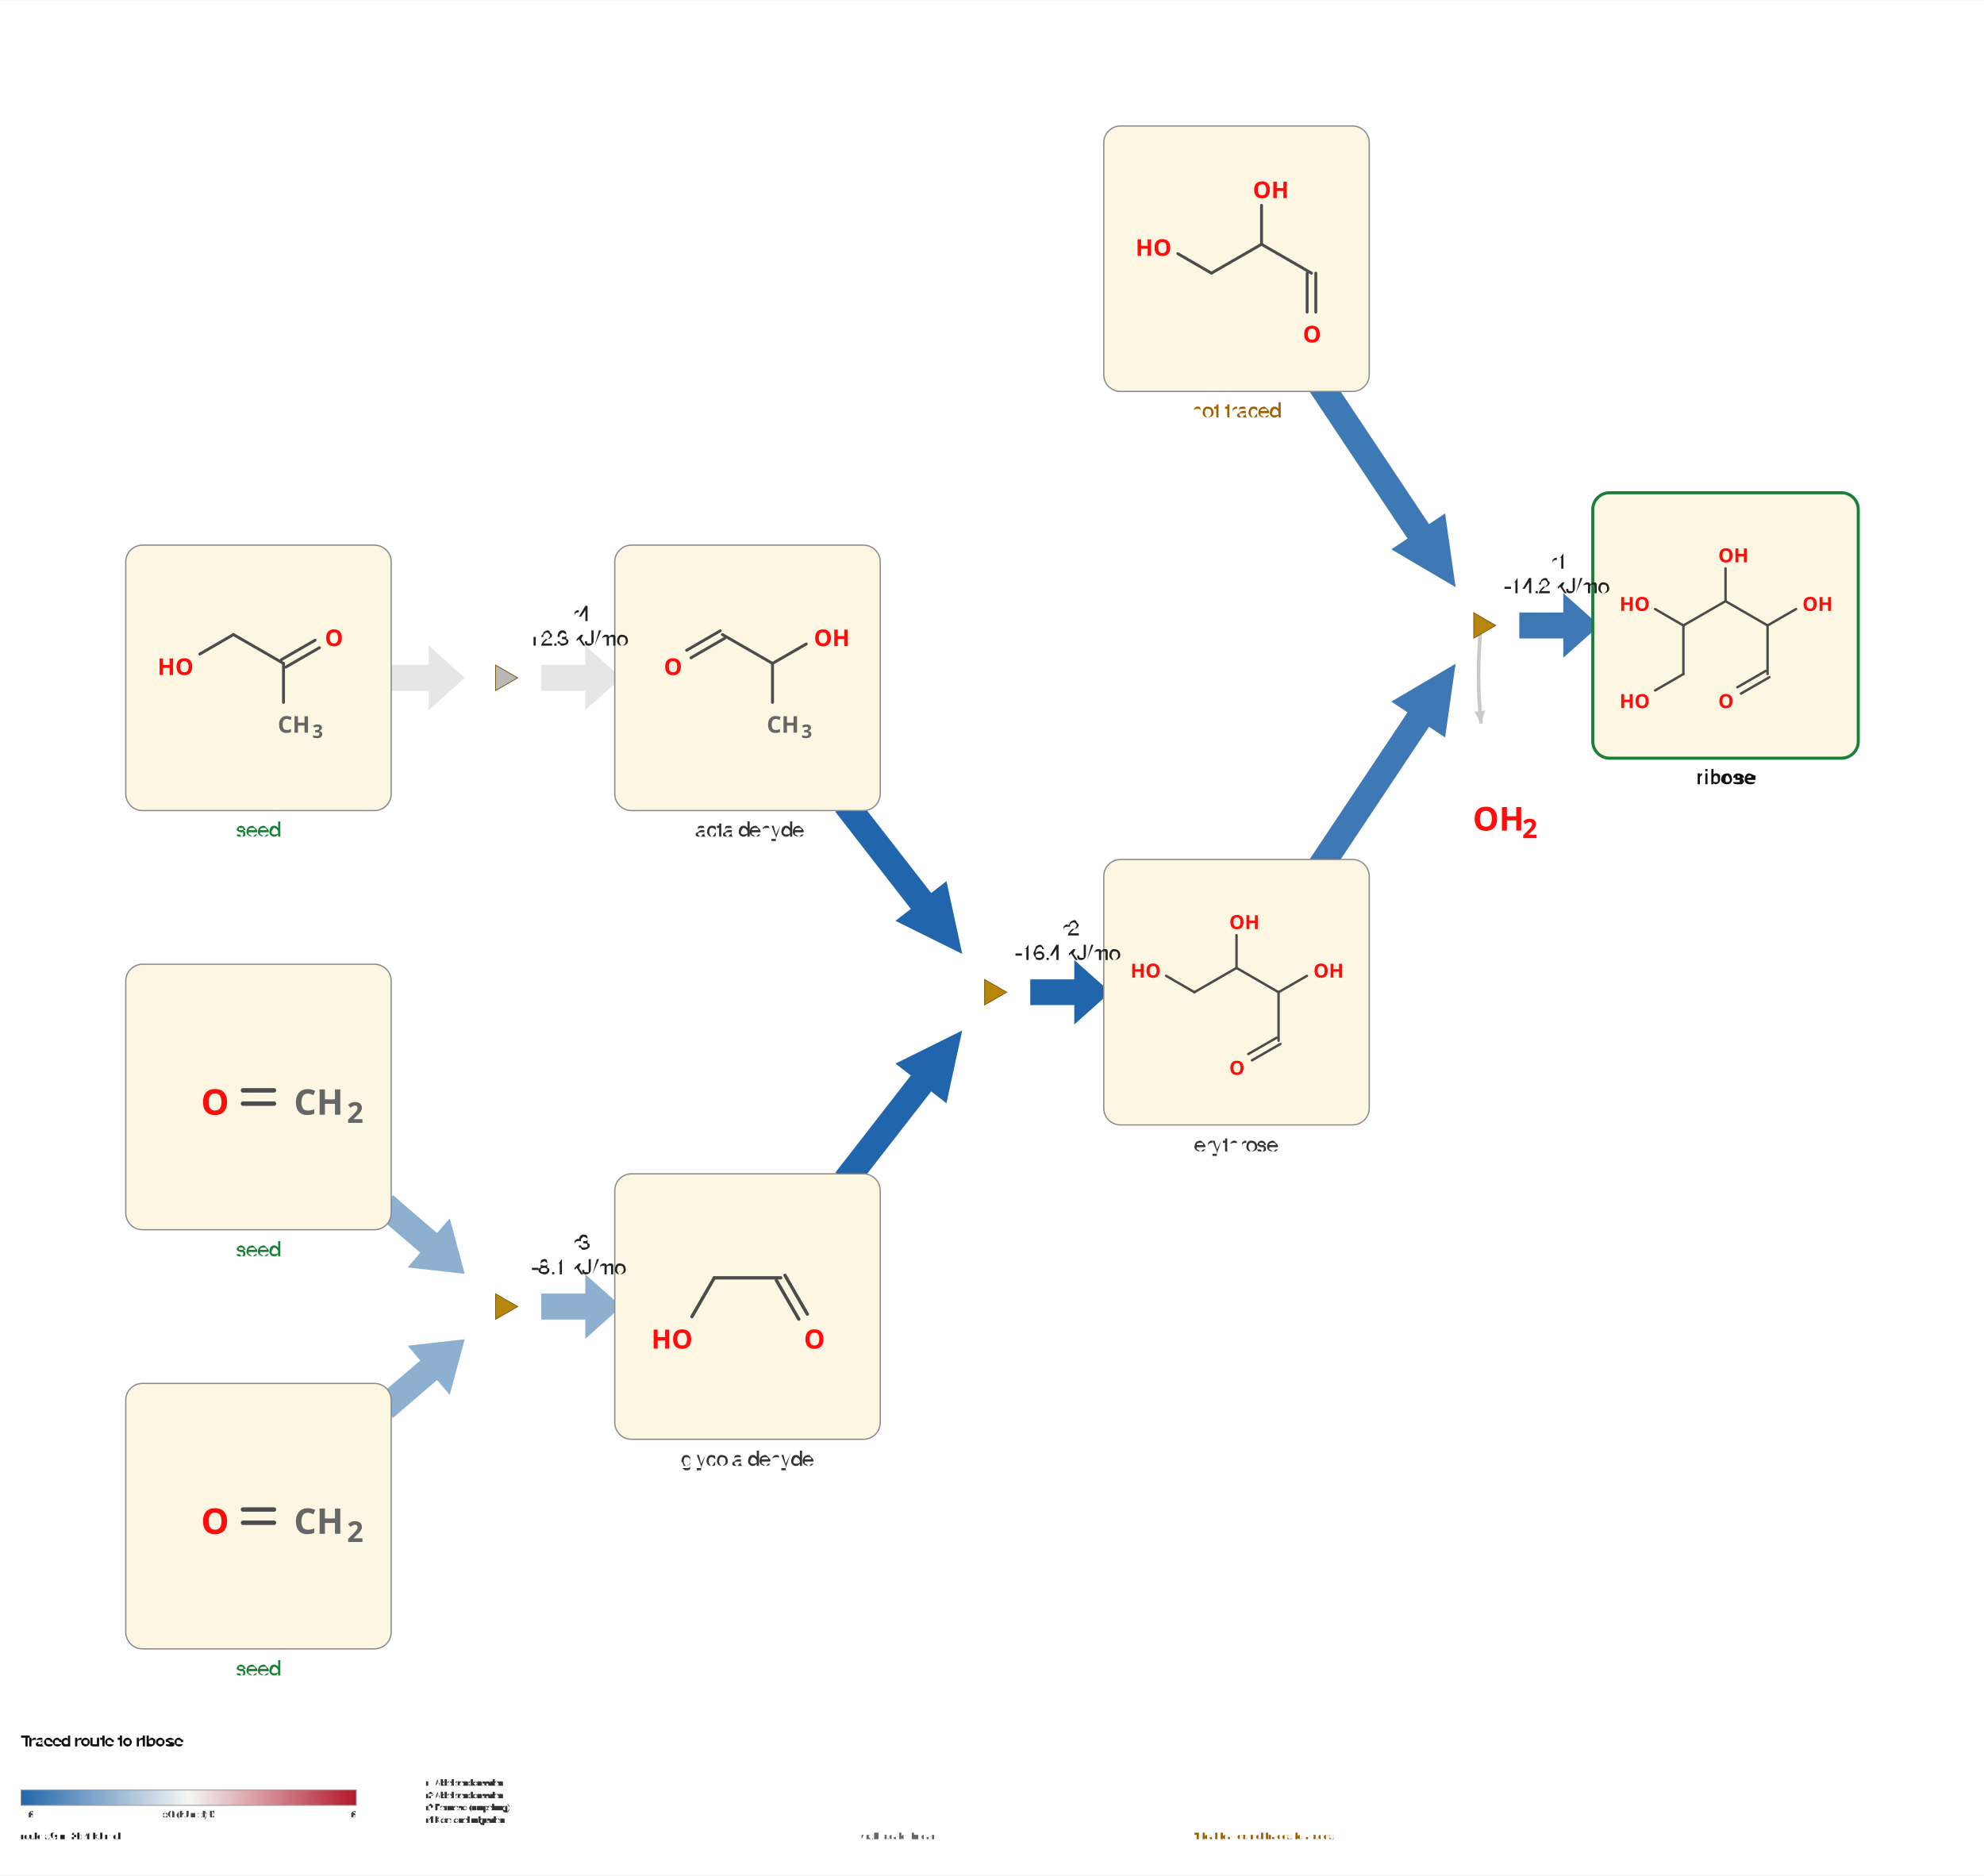
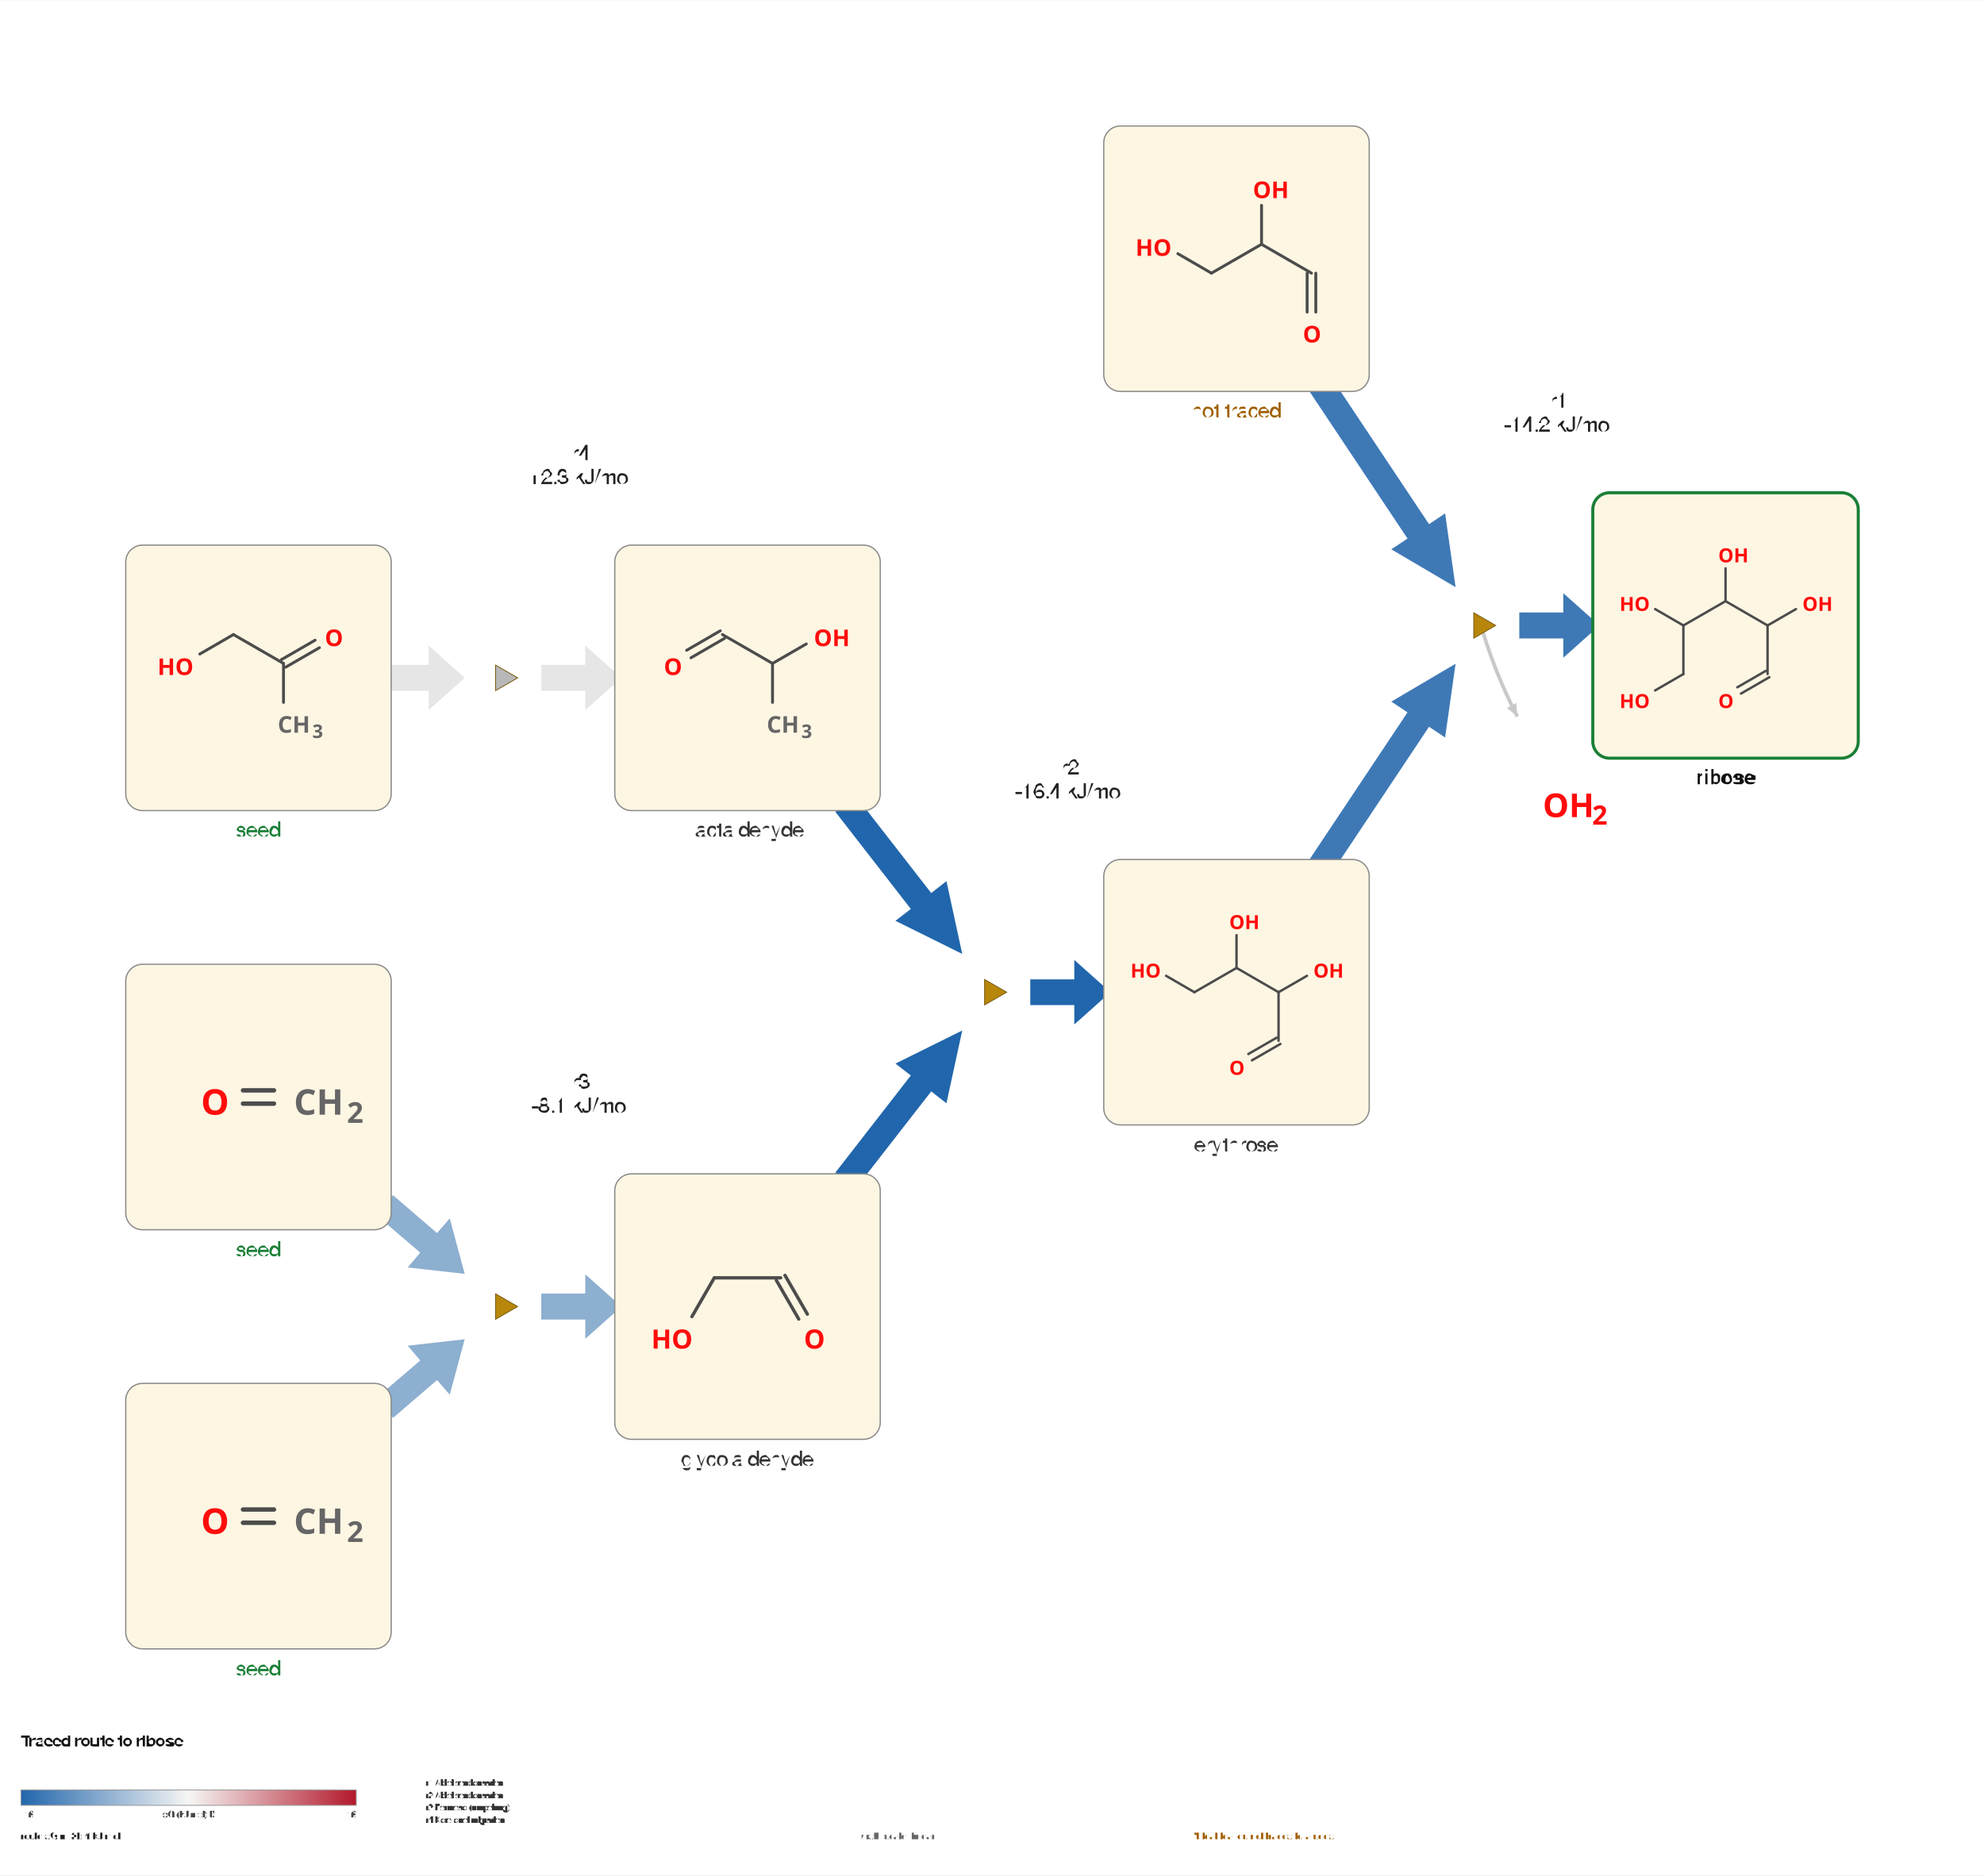
<svg xmlns="http://www.w3.org/2000/svg" width="1207" height="1141" viewBox="0 0 1207.00 1140.70">
  <rect width="100%" height="100%" fill="white" />
  <g transform="scale(85) translate(12.35,10.85)">
    <text x="-12.2" y="1.65" font-family="Helvetica, Arial, sans-serif" font-size="0.11" text-anchor="start" fill="#111" font-weight="bold">Traced route to ribose</text>
    <defs>
      <linearGradient id="dgbar">
        <stop offset="0.00" stop-color="#2166ac" />
        <stop offset="0.10" stop-color="#4c83ba" />
        <stop offset="0.20" stop-color="#76a0c9" />
        <stop offset="0.30" stop-color="#a1bcd7" />
        <stop offset="0.40" stop-color="#cbd9e6" />
        <stop offset="0.50" stop-color="#f6f6f4" />
        <stop offset="0.60" stop-color="#e8cacc" />
        <stop offset="0.70" stop-color="#db9da4" />
        <stop offset="0.80" stop-color="#cd717b" />
        <stop offset="0.90" stop-color="#c04453" />
        <stop offset="1.00" stop-color="#b2182b" />
      </linearGradient>
    </defs>
    <rect x="-12.2" y="1.96" width="2.4" height="0.11" fill="url(#dgbar)" stroke="#999" stroke-width="0.006" />
    <text x="-12.2" y="2.16" font-family="Helvetica, Arial, sans-serif" font-size="0.062" text-anchor="start" fill="#444" font-weight="normal">-16</text>
    <text x="-11" y="2.16" font-family="Helvetica, Arial, sans-serif" font-size="0.062" text-anchor="middle" fill="#444" font-weight="normal">dG (kJ/mol)   0</text>
    <text x="-9.8" y="2.16" font-family="Helvetica, Arial, sans-serif" font-size="0.062" text-anchor="end" fill="#444" font-weight="normal">+16</text>
    <text x="-9.3" y="1.93" font-family="Helvetica, Arial, sans-serif" font-size="0.058" text-anchor="start" fill="#333" font-weight="normal">r1  Aldol condensation</text>
    <text x="-9.3" y="2.018" font-family="Helvetica, Arial, sans-serif" font-size="0.058" text-anchor="start" fill="#333" font-weight="normal">r2  Aldol condensation</text>
    <text x="-9.3" y="2.106" font-family="Helvetica, Arial, sans-serif" font-size="0.058" text-anchor="start" fill="#333" font-weight="normal">r3  Formose (umpolung)</text>
    <text x="-9.3" y="2.194" font-family="Helvetica, Arial, sans-serif" font-size="0.058" text-anchor="start" fill="#333" font-weight="normal">r4  Keto-enol migration</text>
    <text x="-12.2" y="2.31" font-family="Helvetica, Arial, sans-serif" font-size="0.068" text-anchor="start" fill="#222" font-weight="normal">route dG = -36.4 kJ/mol</text>
    <text x="-6.2" y="2.31" font-family="Helvetica, Arial, sans-serif" font-size="0.068" text-anchor="start" fill="#666" font-weight="normal">width scale: linear</text>
    <text x="-3.8" y="2.31" font-family="Helvetica, Arial, sans-serif" font-size="0.068" text-anchor="start" fill="#a06000" font-weight="normal">1 leaf/leaves not traced to a seed</text>
    <path d="M-2.821,-4.601 L-2.122,-5.65 L-2.007,-5.573 L-1.932,-6.101 L-2.392,-5.83 L-2.276,-5.753 L-2.975,-4.704 Z" fill="#3e79b6" opacity="1.0" />
    <path d="M-2.975,-8.046 L-2.276,-6.997 L-2.392,-6.92 L-1.932,-6.649 L-2.007,-7.177 L-2.122,-7.1 L-2.821,-8.149 Z" fill="#3e79b6" opacity="1.0" />
    <path d="M-1.476,-6.282 L-1.161,-6.282 L-1.161,-6.144 L-0.902,-6.375 L-1.161,-6.606 L-1.161,-6.468 L-1.476,-6.468 Z" fill="#3e79b6" opacity="1.0" />
    <path d="M-6.225,-2.346 L-5.685,-3.04 L-5.576,-2.955 L-5.463,-3.476 L-5.941,-3.239 L-5.831,-3.154 L-6.371,-2.459 Z" fill="#2166ac" opacity="1.0" />
    <path d="M-6.371,-5.041 L-5.831,-4.346 L-5.941,-4.261 L-5.463,-4.024 L-5.576,-4.545 L-5.685,-4.46 L-6.225,-5.154 Z" fill="#2166ac" opacity="1.0" />
    <path d="M-4.976,-3.658 L-4.661,-3.658 L-4.661,-3.519 L-4.402,-3.75 L-4.661,-3.981 L-4.661,-3.842 L-4.976,-3.842 Z" fill="#2166ac" opacity="1.0" />
    <path d="M-9.537,-0.703 L-9.222,-0.974 L-9.131,-0.869 L-9.024,-1.266 L-9.432,-1.22 L-9.342,-1.114 L-9.658,-0.844 Z" fill="#8dafd0" opacity="1.0" />
    <path d="M-9.658,-2.156 L-9.342,-1.886 L-9.432,-1.78 L-9.024,-1.734 L-9.131,-2.131 L-9.222,-2.026 L-9.537,-2.297 Z" fill="#8dafd0" opacity="1.0" />
    <path d="M-8.476,-1.407 L-8.161,-1.407 L-8.161,-1.269 L-7.902,-1.5 L-8.161,-1.731 L-8.161,-1.593 L-8.476,-1.593 Z" fill="#8dafd0" opacity="1.0" />
    <path d="M-9.598,-5.907 L-9.282,-5.907 L-9.282,-5.769 L-9.024,-6 L-9.282,-6.231 L-9.282,-6.093 L-9.598,-6.093 Z" fill="#b8b8b8" opacity="0.35" />
    <path d="M-8.476,-5.907 L-8.161,-5.907 L-8.161,-5.769 L-7.902,-6 L-8.161,-6.231 L-8.161,-6.093 L-8.476,-6.093 Z" fill="#b8b8b8" opacity="0.35" />
-     <path d="M-1.75,-6.375 Q-1.785,-6.024 -1.75,-5.673" fill="none" stroke="#c9c9c9" stroke-width="0.026" />
-     <path d="M-1.75,-5.673 L-1.797,-5.759 L-1.721,-5.766 Z" fill="#c9c9c9" />
-     <svg x="-2.339" y="-5.614" width="1.178" height="1.178" viewBox="0 0 100 100" preserveAspectRatio="xMidYMid meet">
+     <path d="M-1.75,-6.375 Q-1.652,-6.036 -1.49,-5.723" fill="none" stroke="#c9c9c9" stroke-width="0.026" />
+     <path d="M-1.49,-5.723 L-1.565,-5.785 L-1.498,-5.82 Z" fill="#c9c9c9" />
+     <svg x="-1.838" y="-5.71" width="1.178" height="1.178" viewBox="0 0 100 100" preserveAspectRatio="xMidYMid meet">
      <g transform="translate(0,0)">
        <svg width="100" height="100" x="0" y="0" viewBox="0 0 80 80" font-family="sans-serif" stroke="rgb(76,76,76)" stroke-width="2" stroke-linecap="round">
          <text x="36" y="48" fill="rgb(255,12,12)" stroke-width="0" font-weight="bold" font-size="16">OH</text>
          <text x="60" y="51.68" fill="rgb(255,12,12)" stroke-width="0" font-weight="bold" font-size="13">2</text>
        </svg>
      </g>
      <text font-size="18" fill="gray" font-family="sans-serif" x="10" y="20" />
    </svg>
    <rect x="-0.95" y="-7.325" width="1.9" height="1.9" rx="0.12" fill="#fdf6e3" fill-opacity="1.0" stroke="#1a7f37" stroke-width="0.022" />
    <svg x="-0.95" y="-7.325" width="1.9" height="1.9" viewBox="0 0 100 100" preserveAspectRatio="xMidYMid meet">
      <g transform="translate(0,0)">
        <svg width="100" height="100" x="0" y="0" viewBox="0 0 218.564 200" font-family="sans-serif" stroke="rgb(76,76,76)" stroke-width="2" stroke-linecap="round">
          <line x1="119.0" y1="150.9" x2="142.4" y2="137.4" opacity="1.0" stroke="rgb(76,76,76)" stroke-width="2.0" />
          <line x1="122.0" y1="156.1" x2="145.4" y2="142.6" opacity="1.0" stroke="rgb(76,76,76)" stroke-width="2.0" />
          <line x1="143.9" y1="140.0" x2="143.9" y2="100.0" opacity="1.0" stroke="rgb(76,76,76)" stroke-width="2.0" />
          <line x1="143.9" y1="100.0" x2="167.3" y2="86.5" opacity="1.0" stroke="rgb(76,76,76)" stroke-width="2.0" />
          <line x1="143.9" y1="100.0" x2="109.3" y2="80.0" opacity="1.0" stroke="rgb(76,76,76)" stroke-width="2.0" />
          <line x1="109.3" y1="80.0" x2="109.3" y2="53.0" opacity="1.0" stroke="rgb(76,76,76)" stroke-width="2.0" />
          <line x1="109.3" y1="80.0" x2="74.6" y2="100.0" opacity="1.0" stroke="rgb(76,76,76)" stroke-width="2.0" />
          <line x1="74.6" y1="100.0" x2="51.3" y2="86.5" opacity="1.0" stroke="rgb(76,76,76)" stroke-width="2.0" />
          <line x1="74.6" y1="100.0" x2="74.6" y2="140.0" opacity="1.0" stroke="rgb(76,76,76)" stroke-width="2.0" />
          <line x1="74.6" y1="140.0" x2="51.3" y2="153.5" opacity="1.0" stroke="rgb(76,76,76)" stroke-width="2.0" />
          <text x="103.282" y="168" fill="rgb(255,12,12)" stroke-width="0" font-weight="bold" font-size="16">O</text>
          <text x="172.564" y="88" fill="rgb(255,12,12)" stroke-width="0" font-weight="bold" font-size="16">OH</text>
          <text x="103.282" y="48" fill="rgb(255,12,12)" stroke-width="0" font-weight="bold" font-size="16">OH</text>
          <text x="22" y="88" fill="rgb(255,12,12)" stroke-width="0" font-weight="bold" font-size="16">HO</text>
          <text x="22" y="168" fill="rgb(255,12,12)" stroke-width="0" font-weight="bold" font-size="16">HO</text>
        </svg>
      </g>
      <text font-size="18" fill="gray" font-family="sans-serif" x="10" y="20" />
    </svg>
    <text x="0" y="-5.237" font-family="Helvetica, Arial, sans-serif" font-size="0.145" text-anchor="middle" fill="#111" font-weight="bold">ribose</text>
    <path d="M-1.645,-6.375 L-1.802,-6.466 L-1.802,-6.284 Z" fill="#b8860b" stroke="#7a5c10" stroke-width="0.006" />
-     <text x="-1.189" y="-6.781" font-family="Helvetica, Arial, sans-serif" font-size="0.145" text-anchor="middle" fill="#222" font-weight="normal">r1</text>
-     <text x="-1.189" y="-6.607" font-family="Helvetica, Arial, sans-serif" font-size="0.145" text-anchor="middle" fill="#222" font-weight="normal">-14.2 kJ/mol</text>
+     <text x="-1.189" y="-7.934" font-family="Helvetica, Arial, sans-serif" font-size="0.145" text-anchor="middle" fill="#222" font-weight="normal">r1</text>
+     <text x="-1.189" y="-7.76" font-family="Helvetica, Arial, sans-serif" font-size="0.145" text-anchor="middle" fill="#222" font-weight="normal">-14.2 kJ/mol</text>
    <rect x="-4.45" y="-4.7" width="1.9" height="1.9" rx="0.12" fill="#fdf6e3" fill-opacity="1.0" stroke="#8a8a8a" stroke-width="0.009" />
    <svg x="-4.45" y="-4.7" width="1.9" height="1.9" viewBox="0 0 100 100" preserveAspectRatio="xMidYMid meet">
      <g transform="translate(0,0)">
        <svg width="100" height="100" x="0" y="0" viewBox="0 0 218.564 200" font-family="sans-serif" stroke="rgb(76,76,76)" stroke-width="2" stroke-linecap="round">
          <line x1="119.0" y1="150.9" x2="142.4" y2="137.4" opacity="1.0" stroke="rgb(76,76,76)" stroke-width="2.0" />
          <line x1="122.0" y1="156.1" x2="145.4" y2="142.6" opacity="1.0" stroke="rgb(76,76,76)" stroke-width="2.0" />
          <line x1="143.9" y1="140.0" x2="143.9" y2="100.0" opacity="1.0" stroke="rgb(76,76,76)" stroke-width="2.0" />
          <line x1="143.9" y1="100.0" x2="167.3" y2="86.5" opacity="1.0" stroke="rgb(76,76,76)" stroke-width="2.0" />
          <line x1="143.9" y1="100.0" x2="109.3" y2="80.0" opacity="1.0" stroke="rgb(76,76,76)" stroke-width="2.0" />
          <line x1="109.3" y1="80.0" x2="109.3" y2="53.0" opacity="1.0" stroke="rgb(76,76,76)" stroke-width="2.0" />
          <line x1="109.3" y1="80.0" x2="74.6" y2="100.0" opacity="1.0" stroke="rgb(76,76,76)" stroke-width="2.0" />
          <line x1="74.6" y1="100.0" x2="51.3" y2="86.5" opacity="1.0" stroke="rgb(76,76,76)" stroke-width="2.0" />
          <text x="103.282" y="168" fill="rgb(255,12,12)" stroke-width="0" font-weight="bold" font-size="16">O</text>
          <text x="172.564" y="88" fill="rgb(255,12,12)" stroke-width="0" font-weight="bold" font-size="16">OH</text>
          <text x="103.282" y="48" fill="rgb(255,12,12)" stroke-width="0" font-weight="bold" font-size="16">OH</text>
          <text x="22" y="88" fill="rgb(255,12,12)" stroke-width="0" font-weight="bold" font-size="16">HO</text>
        </svg>
      </g>
      <text font-size="18" fill="gray" font-family="sans-serif" x="10" y="20" />
    </svg>
    <text x="-3.5" y="-2.611" font-family="Helvetica, Arial, sans-serif" font-size="0.145" text-anchor="middle" fill="#333" font-weight="normal">erythrose</text>
    <path d="M-5.145,-3.75 L-5.303,-3.841 L-5.303,-3.659 Z" fill="#b8860b" stroke="#7a5c10" stroke-width="0.006" />
-     <text x="-4.689" y="-4.156" font-family="Helvetica, Arial, sans-serif" font-size="0.145" text-anchor="middle" fill="#222" font-weight="normal">r2</text>
-     <text x="-4.689" y="-3.982" font-family="Helvetica, Arial, sans-serif" font-size="0.145" text-anchor="middle" fill="#222" font-weight="normal">-16.4 kJ/mol</text>
+     <text x="-4.689" y="-5.309" font-family="Helvetica, Arial, sans-serif" font-size="0.145" text-anchor="middle" fill="#222" font-weight="normal">r2</text>
+     <text x="-4.689" y="-5.135" font-family="Helvetica, Arial, sans-serif" font-size="0.145" text-anchor="middle" fill="#222" font-weight="normal">-16.4 kJ/mol</text>
    <rect x="-7.95" y="-2.45" width="1.9" height="1.9" rx="0.12" fill="#fdf6e3" fill-opacity="1.0" stroke="#8a8a8a" stroke-width="0.009" />
    <svg x="-7.95" y="-2.45" width="1.9" height="1.9" viewBox="0 0 100 100" preserveAspectRatio="xMidYMid meet">
      <g transform="translate(0,0)">
        <svg width="100" height="100" x="0" y="0" viewBox="0 0 160 114.641" font-family="sans-serif" stroke="rgb(76,76,76)" stroke-width="2" stroke-linecap="round">
          <line x1="110.9" y1="64.9" x2="97.4" y2="41.5" opacity="1.0" stroke="rgb(76,76,76)" stroke-width="2.0" />
          <line x1="116.1" y1="61.9" x2="102.6" y2="38.5" opacity="1.0" stroke="rgb(76,76,76)" stroke-width="2.0" />
          <line x1="100.0" y1="40.0" x2="60.0" y2="40.0" opacity="1.0" stroke="rgb(76,76,76)" stroke-width="2.0" />
          <line x1="60.0" y1="40.0" x2="46.5" y2="63.4" opacity="1.0" stroke="rgb(76,76,76)" stroke-width="2.0" />
          <text x="114" y="82.641" fill="rgb(255,12,12)" stroke-width="0" font-weight="bold" font-size="16">O</text>
          <text x="22" y="82.641" fill="rgb(255,12,12)" stroke-width="0" font-weight="bold" font-size="16">HO</text>
        </svg>
      </g>
      <text font-size="18" fill="gray" font-family="sans-serif" x="10" y="20" />
    </svg>
    <text x="-7" y="-0.361" font-family="Helvetica, Arial, sans-serif" font-size="0.145" text-anchor="middle" fill="#333" font-weight="normal">glycolaldehyde</text>
    <path d="M-8.645,-1.5 L-8.803,-1.591 L-8.803,-1.409 Z" fill="#b8860b" stroke="#7a5c10" stroke-width="0.006" />
-     <text x="-8.19" y="-1.906" font-family="Helvetica, Arial, sans-serif" font-size="0.145" text-anchor="middle" fill="#222" font-weight="normal">r3</text>
-     <text x="-8.19" y="-1.732" font-family="Helvetica, Arial, sans-serif" font-size="0.145" text-anchor="middle" fill="#222" font-weight="normal">-8.1 kJ/mol</text>
+     <text x="-8.19" y="-3.059" font-family="Helvetica, Arial, sans-serif" font-size="0.145" text-anchor="middle" fill="#222" font-weight="normal">r3</text>
+     <text x="-8.19" y="-2.885" font-family="Helvetica, Arial, sans-serif" font-size="0.145" text-anchor="middle" fill="#222" font-weight="normal">-8.1 kJ/mol</text>
    <rect x="-11.45" y="-0.95" width="1.9" height="1.9" rx="0.12" fill="#fdf6e3" fill-opacity="1.0" stroke="#8a8a8a" stroke-width="0.009" />
    <svg x="-11.45" y="-0.95" width="1.9" height="1.9" viewBox="0 0 100 100" preserveAspectRatio="xMidYMid meet">
      <g transform="translate(0,0)">
        <svg width="100" height="100" x="0" y="0" viewBox="0 0 120 80" font-family="sans-serif" stroke="rgb(76,76,76)" stroke-width="2" stroke-linecap="round">
          <line x1="67.0" y1="43.0" x2="53.0" y2="43.0" opacity="1.0" stroke="rgb(76,76,76)" stroke-width="2.0" />
          <line x1="67.0" y1="37.0" x2="53.0" y2="37.0" opacity="1.0" stroke="rgb(76,76,76)" stroke-width="2.0" />
          <text x="76" y="48" fill="rgb(102,102,102)" stroke-width="0" font-weight="bold" font-size="16">CH</text>
          <text x="100" y="51.68" fill="rgb(102,102,102)" stroke-width="0" font-weight="bold" font-size="13">2</text>
          <text x="34" y="48" fill="rgb(255,12,12)" stroke-width="0" font-weight="bold" font-size="16">O</text>
        </svg>
      </g>
      <text font-size="18" fill="gray" font-family="sans-serif" x="10" y="20" />
    </svg>
    <text x="-10.5" y="1.139" font-family="Helvetica, Arial, sans-serif" font-size="0.145" text-anchor="middle" fill="#1a7f37" font-weight="normal">seed</text>
    <rect x="-11.45" y="-3.95" width="1.9" height="1.9" rx="0.12" fill="#fdf6e3" fill-opacity="1.0" stroke="#8a8a8a" stroke-width="0.009" />
    <svg x="-11.45" y="-3.95" width="1.9" height="1.9" viewBox="0 0 100 100" preserveAspectRatio="xMidYMid meet">
      <g transform="translate(0,0)">
        <svg width="100" height="100" x="0" y="0" viewBox="0 0 120 80" font-family="sans-serif" stroke="rgb(76,76,76)" stroke-width="2" stroke-linecap="round">
          <line x1="67.0" y1="43.0" x2="53.0" y2="43.0" opacity="1.0" stroke="rgb(76,76,76)" stroke-width="2.0" />
          <line x1="67.0" y1="37.0" x2="53.0" y2="37.0" opacity="1.0" stroke="rgb(76,76,76)" stroke-width="2.0" />
          <text x="76" y="48" fill="rgb(102,102,102)" stroke-width="0" font-weight="bold" font-size="16">CH</text>
          <text x="100" y="51.68" fill="rgb(102,102,102)" stroke-width="0" font-weight="bold" font-size="13">2</text>
          <text x="34" y="48" fill="rgb(255,12,12)" stroke-width="0" font-weight="bold" font-size="16">O</text>
        </svg>
      </g>
      <text font-size="18" fill="gray" font-family="sans-serif" x="10" y="20" />
    </svg>
    <text x="-10.5" y="-1.861" font-family="Helvetica, Arial, sans-serif" font-size="0.145" text-anchor="middle" fill="#1a7f37" font-weight="normal">seed</text>
    <rect x="-7.95" y="-6.95" width="1.9" height="1.9" rx="0.12" fill="#fdf6e3" fill-opacity="1.0" stroke="#8a8a8a" stroke-width="0.009" />
    <svg x="-7.95" y="-6.95" width="1.9" height="1.9" viewBox="0 0 100 100" preserveAspectRatio="xMidYMid meet">
      <g transform="translate(0,0)">
        <svg width="100" height="100" x="0" y="0" viewBox="0 0 183.923 140" font-family="sans-serif" stroke="rgb(76,76,76)" stroke-width="2" stroke-linecap="round">
          <line x1="109.3" y1="87.0" x2="109.3" y2="60.0" opacity="1.0" stroke="rgb(76,76,76)" stroke-width="2.0" />
          <line x1="109.3" y1="60.0" x2="132.7" y2="46.5" opacity="1.0" stroke="rgb(76,76,76)" stroke-width="2.0" />
          <line x1="109.3" y1="60.0" x2="74.6" y2="40.0" opacity="1.0" stroke="rgb(76,76,76)" stroke-width="2.0" />
          <line x1="76.1" y1="42.6" x2="52.8" y2="56.1" opacity="1.0" stroke="rgb(76,76,76)" stroke-width="2.0" />
          <line x1="73.1" y1="37.4" x2="49.8" y2="50.9" opacity="1.0" stroke="rgb(76,76,76)" stroke-width="2.0" />
          <text x="105.282" y="108" fill="rgb(102,102,102)" stroke-width="0" font-weight="bold" font-size="16">CH</text>
          <text x="129.282" y="111.68" fill="rgb(102,102,102)" stroke-width="0" font-weight="bold" font-size="13">3</text>
          <text x="137.923" y="48" fill="rgb(255,12,12)" stroke-width="0" font-weight="bold" font-size="16">OH</text>
          <text x="34" y="68" fill="rgb(255,12,12)" stroke-width="0" font-weight="bold" font-size="16">O</text>
        </svg>
      </g>
      <text font-size="18" fill="gray" font-family="sans-serif" x="10" y="20" />
    </svg>
    <text x="-7" y="-4.862" font-family="Helvetica, Arial, sans-serif" font-size="0.145" text-anchor="middle" fill="#333" font-weight="normal">lactaldehyde</text>
    <path d="M-8.645,-6 L-8.803,-6.091 L-8.803,-5.909 Z" fill="#b8b8b8" stroke="#7a5c10" stroke-width="0.006" />
-     <text x="-8.19" y="-6.406" font-family="Helvetica, Arial, sans-serif" font-size="0.145" text-anchor="middle" fill="#222" font-weight="normal">r4</text>
-     <text x="-8.19" y="-6.232" font-family="Helvetica, Arial, sans-serif" font-size="0.145" text-anchor="middle" fill="#222" font-weight="normal">+2.3 kJ/mol</text>
+     <text x="-8.19" y="-7.559" font-family="Helvetica, Arial, sans-serif" font-size="0.145" text-anchor="middle" fill="#222" font-weight="normal">r4</text>
+     <text x="-8.19" y="-7.385" font-family="Helvetica, Arial, sans-serif" font-size="0.145" text-anchor="middle" fill="#222" font-weight="normal">+2.3 kJ/mol</text>
    <rect x="-11.45" y="-6.95" width="1.9" height="1.9" rx="0.12" fill="#fdf6e3" fill-opacity="1.0" stroke="#8a8a8a" stroke-width="0.009" />
    <svg x="-11.45" y="-6.95" width="1.9" height="1.9" viewBox="0 0 100 100" preserveAspectRatio="xMidYMid meet">
      <g transform="translate(0,0)">
        <svg width="100" height="100" x="0" y="0" viewBox="0 0 183.923 140" font-family="sans-serif" stroke="rgb(76,76,76)" stroke-width="2" stroke-linecap="round">
          <line x1="109.3" y1="87.0" x2="109.3" y2="60.0" opacity="1.0" stroke="rgb(76,76,76)" stroke-width="2.0" />
          <line x1="107.8" y1="57.4" x2="131.2" y2="43.9" opacity="1.0" stroke="rgb(76,76,76)" stroke-width="2.0" />
          <line x1="110.8" y1="62.6" x2="134.2" y2="49.1" opacity="1.0" stroke="rgb(76,76,76)" stroke-width="2.0" />
          <line x1="109.3" y1="60.0" x2="74.6" y2="40.0" opacity="1.0" stroke="rgb(76,76,76)" stroke-width="2.0" />
          <line x1="74.6" y1="40.0" x2="51.3" y2="53.5" opacity="1.0" stroke="rgb(76,76,76)" stroke-width="2.0" />
          <text x="105.282" y="108" fill="rgb(102,102,102)" stroke-width="0" font-weight="bold" font-size="16">CH</text>
          <text x="129.282" y="111.68" fill="rgb(102,102,102)" stroke-width="0" font-weight="bold" font-size="13">3</text>
          <text x="137.923" y="48" fill="rgb(255,12,12)" stroke-width="0" font-weight="bold" font-size="16">O</text>
          <text x="22" y="68" fill="rgb(255,12,12)" stroke-width="0" font-weight="bold" font-size="16">HO</text>
        </svg>
      </g>
      <text font-size="18" fill="gray" font-family="sans-serif" x="10" y="20" />
    </svg>
    <text x="-10.5" y="-4.862" font-family="Helvetica, Arial, sans-serif" font-size="0.145" text-anchor="middle" fill="#1a7f37" font-weight="normal">seed</text>
    <rect x="-4.45" y="-9.95" width="1.9" height="1.9" rx="0.12" fill="#fdf6e3" fill-opacity="1.0" stroke="#8a8a8a" stroke-width="0.009" />
    <svg x="-4.45" y="-9.95" width="1.9" height="1.9" viewBox="0 0 100 100" preserveAspectRatio="xMidYMid meet">
      <g transform="translate(0,0)">
        <svg width="100" height="100" x="0" y="0" viewBox="0 0 183.923 180" font-family="sans-serif" stroke="rgb(76,76,76)" stroke-width="2" stroke-linecap="round">
          <line x1="140.9" y1="127.0" x2="140.9" y2="100.0" opacity="1.0" stroke="rgb(76,76,76)" stroke-width="2.0" />
          <line x1="146.9" y1="127.0" x2="146.9" y2="100.0" opacity="1.0" stroke="rgb(76,76,76)" stroke-width="2.0" />
          <line x1="143.9" y1="100.0" x2="109.3" y2="80.0" opacity="1.0" stroke="rgb(76,76,76)" stroke-width="2.0" />
          <line x1="109.3" y1="80.0" x2="109.3" y2="53.0" opacity="1.0" stroke="rgb(76,76,76)" stroke-width="2.0" />
          <line x1="109.3" y1="80.0" x2="74.6" y2="100.0" opacity="1.0" stroke="rgb(76,76,76)" stroke-width="2.0" />
          <line x1="74.6" y1="100.0" x2="51.3" y2="86.5" opacity="1.0" stroke="rgb(76,76,76)" stroke-width="2.0" />
          <text x="137.923" y="148" fill="rgb(255,12,12)" stroke-width="0" font-weight="bold" font-size="16">O</text>
          <text x="103.282" y="48" fill="rgb(255,12,12)" stroke-width="0" font-weight="bold" font-size="16">OH</text>
          <text x="22" y="88" fill="rgb(255,12,12)" stroke-width="0" font-weight="bold" font-size="16">HO</text>
        </svg>
      </g>
      <text font-size="18" fill="gray" font-family="sans-serif" x="10" y="20" />
    </svg>
    <text x="-3.5" y="-7.862" font-family="Helvetica, Arial, sans-serif" font-size="0.145" text-anchor="middle" fill="#a06000" font-weight="normal">not traced</text>
  </g>
</svg>
